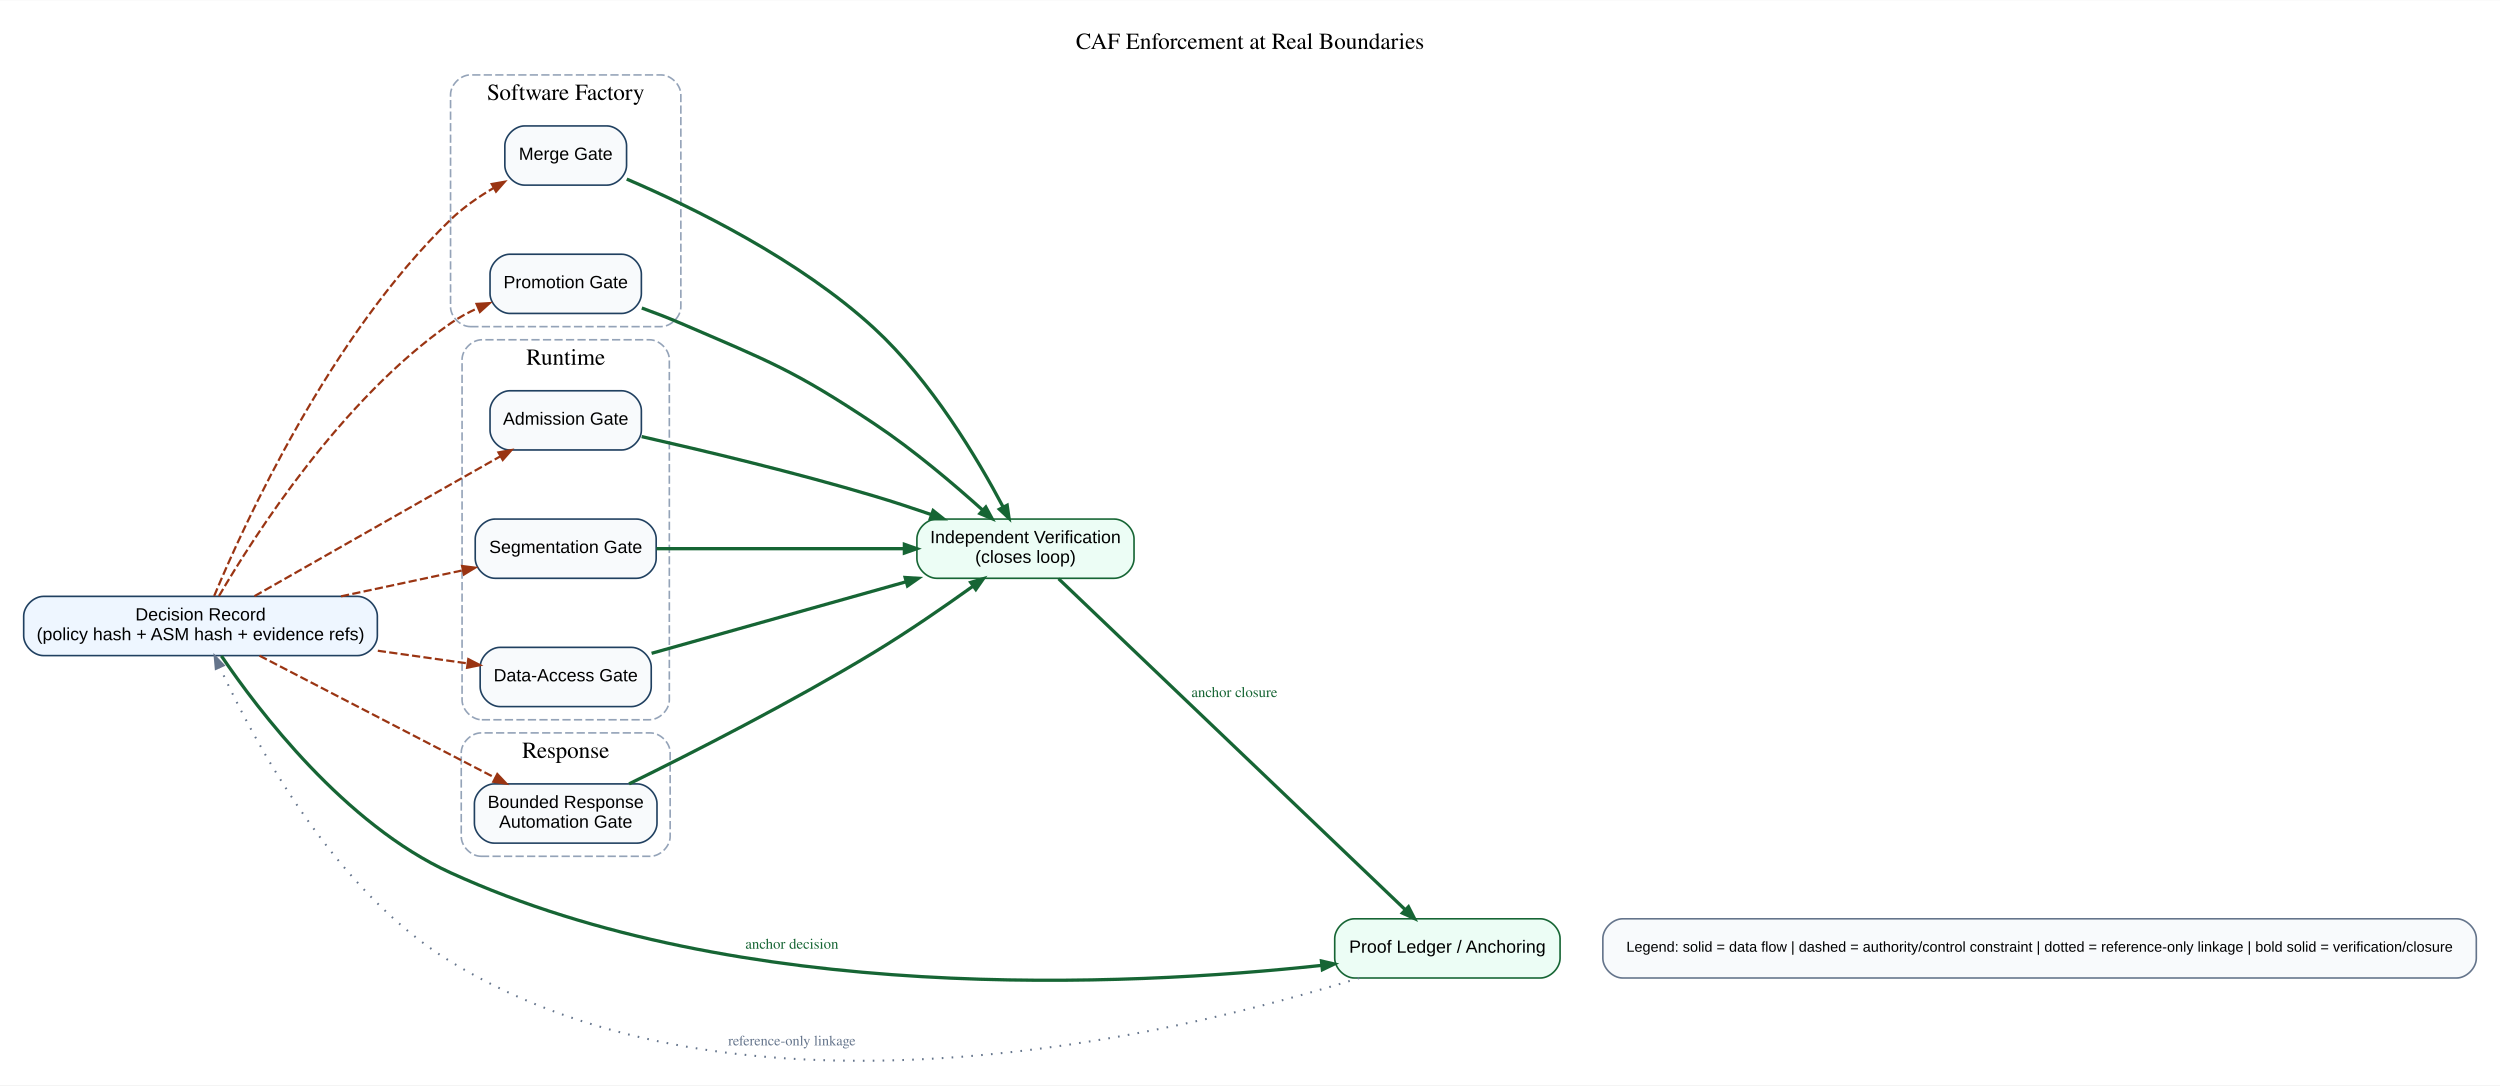
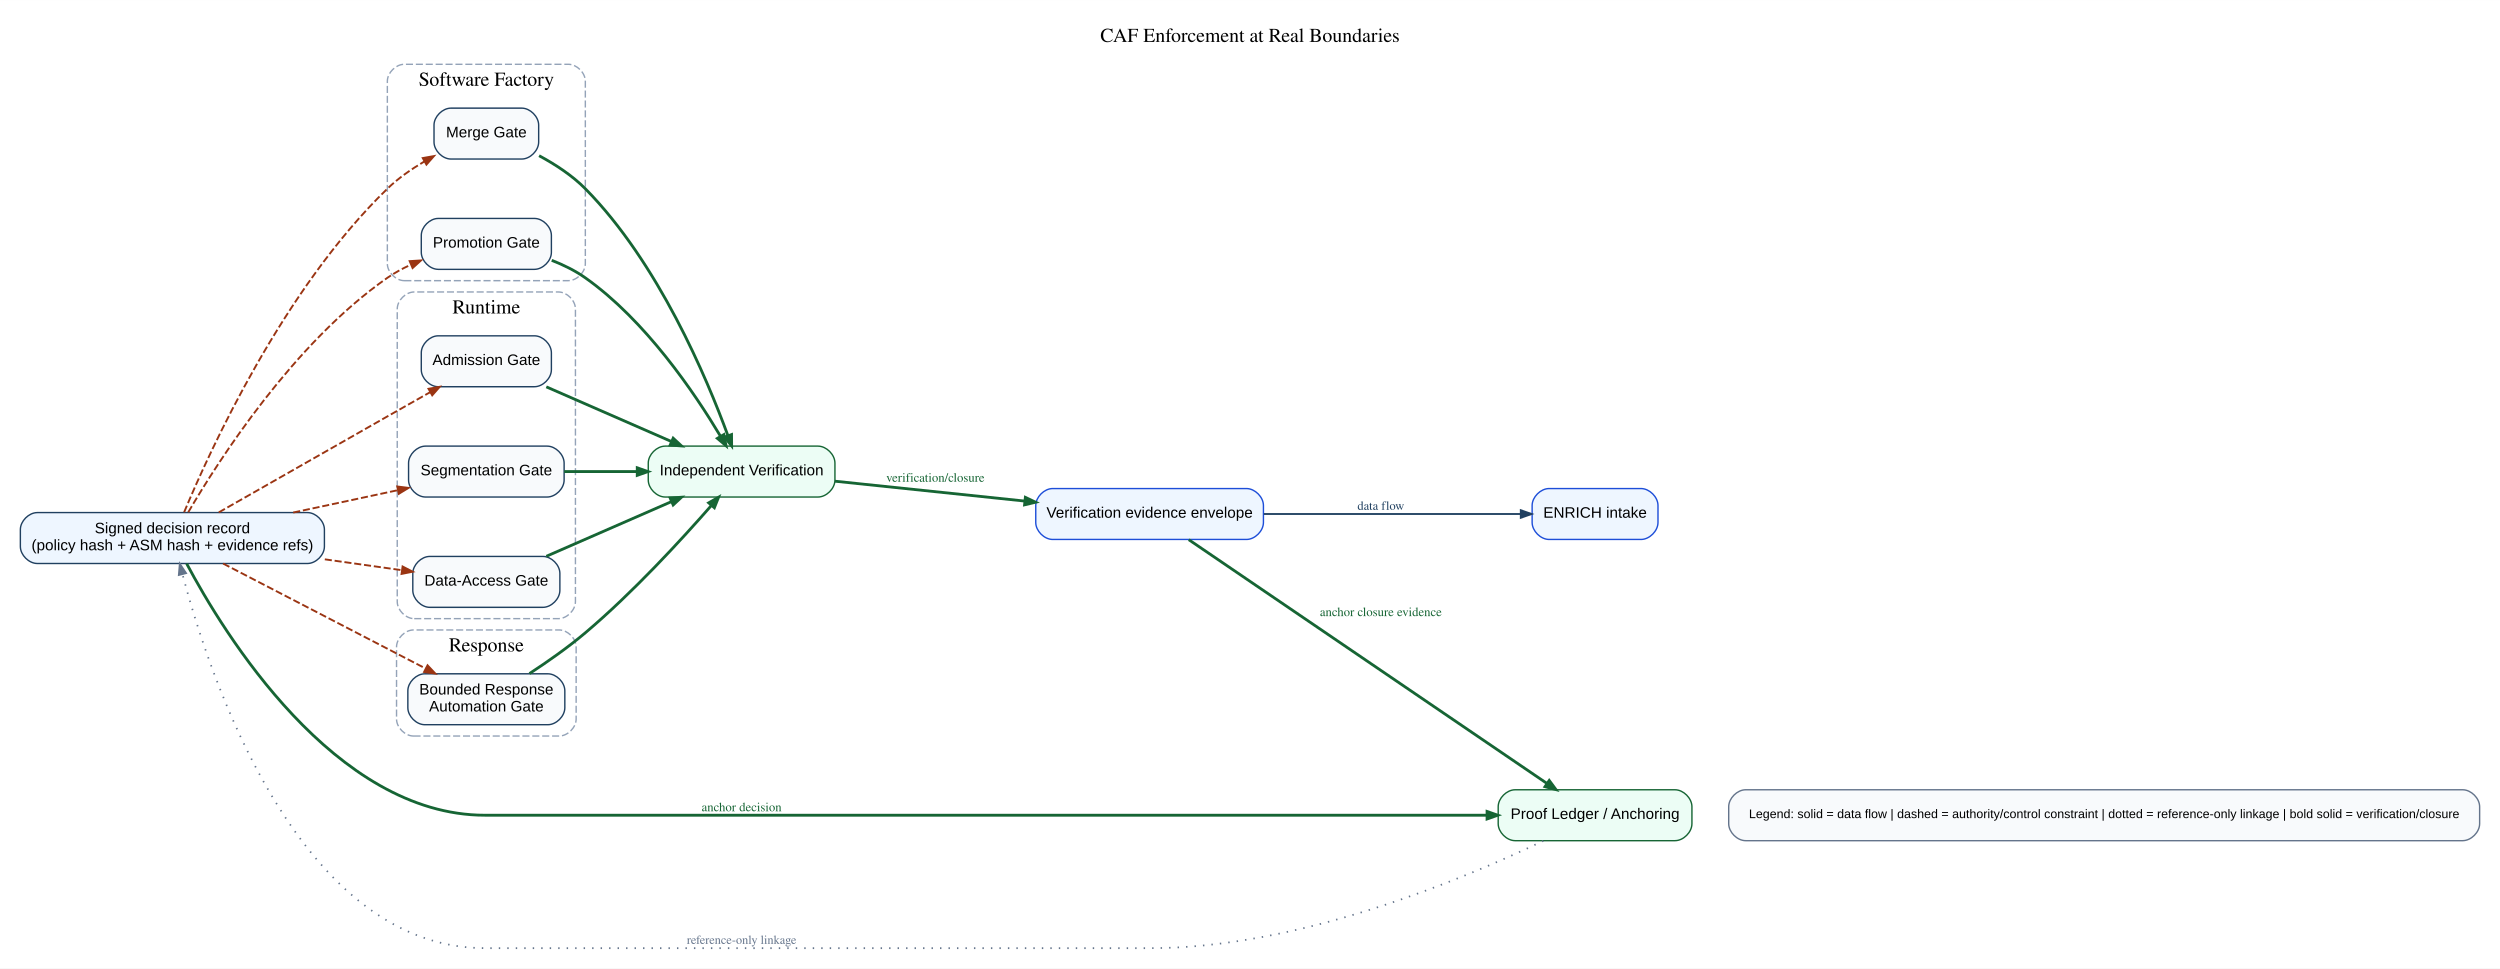
- <svg xmlns="http://www.w3.org/2000/svg" width="1520pt" height="660pt" viewBox="0.00 0.00 1519.80 659.61">
-   <g id="graph0" class="graph" transform="scale(1 1) rotate(0) translate(14.4 645.21)">
-     <polygon fill="white" stroke="transparent" points="-14.4,14.4 -14.4,-645.21 1505.4,-645.21 1505.4,14.4 -14.4,14.4" />
-     <text text-anchor="middle" x="745.5" y="-615.61" font-family="Times,serif" font-size="14.00">CAF Enforcement at Real Boundaries</text>
+ <svg xmlns="http://www.w3.org/2000/svg" width="1768pt" height="685pt" viewBox="0.00 0.00 1767.80 684.80">
+   <g id="graph0" class="graph" transform="scale(1 1) rotate(0) translate(14.4 670.4)">
+     <polygon fill="white" stroke="transparent" points="-14.4,14.4 -14.4,-670.4 1753.4,-670.4 1753.4,14.4 -14.4,14.4" />
+     <text text-anchor="middle" x="869.5" y="-640.8" font-family="Times,serif" font-size="14.00">CAF Enforcement at Real Boundaries</text>
    <g id="clust1" class="cluster">
-       <path fill="white" stroke="#94a3b8" stroke-dasharray="5,2" d="M271.5,-446.81C271.5,-446.81 387.5,-446.81 387.5,-446.81 393.5,-446.81 399.5,-452.81 399.5,-458.81 399.5,-458.81 399.5,-587.81 399.5,-587.81 399.5,-593.81 393.5,-599.81 387.5,-599.81 387.5,-599.81 271.5,-599.81 271.5,-599.81 265.5,-599.81 259.5,-593.81 259.5,-587.81 259.5,-587.81 259.5,-458.81 259.5,-458.81 259.5,-452.81 265.5,-446.81 271.5,-446.81" />
-       <text text-anchor="middle" x="329.5" y="-584.61" font-family="Times,serif" font-size="14.00">Software Factory</text>
+       <path fill="white" stroke="#94a3b8" stroke-dasharray="5,2" d="M271.5,-472C271.5,-472 387.5,-472 387.5,-472 393.5,-472 399.5,-478 399.5,-484 399.5,-484 399.5,-613 399.5,-613 399.5,-619 393.5,-625 387.5,-625 387.5,-625 271.5,-625 271.5,-625 265.5,-625 259.5,-619 259.5,-613 259.5,-613 259.5,-484 259.5,-484 259.5,-478 265.5,-472 271.5,-472" />
+       <text text-anchor="middle" x="329.5" y="-609.8" font-family="Times,serif" font-size="14.00">Software Factory</text>
    </g>
    <g id="clust2" class="cluster">
-       <path fill="white" stroke="#94a3b8" stroke-dasharray="5,2" d="M278.5,-207.81C278.5,-207.81 380.5,-207.81 380.5,-207.81 386.5,-207.81 392.5,-213.81 392.5,-219.81 392.5,-219.81 392.5,-426.81 392.5,-426.81 392.5,-432.81 386.5,-438.81 380.5,-438.81 380.5,-438.81 278.5,-438.81 278.5,-438.81 272.5,-438.81 266.5,-432.81 266.5,-426.81 266.5,-426.81 266.5,-219.81 266.5,-219.81 266.5,-213.81 272.5,-207.81 278.5,-207.81" />
-       <text text-anchor="middle" x="329.5" y="-423.61" font-family="Times,serif" font-size="14.00">Runtime</text>
+       <path fill="white" stroke="#94a3b8" stroke-dasharray="5,2" d="M278.5,-233C278.5,-233 380.5,-233 380.5,-233 386.5,-233 392.5,-239 392.5,-245 392.5,-245 392.5,-452 392.5,-452 392.5,-458 386.5,-464 380.5,-464 380.5,-464 278.5,-464 278.5,-464 272.5,-464 266.5,-458 266.5,-452 266.5,-452 266.5,-245 266.5,-245 266.5,-239 272.5,-233 278.5,-233" />
+       <text text-anchor="middle" x="329.5" y="-448.8" font-family="Times,serif" font-size="14.00">Runtime</text>
    </g>
    <g id="clust3" class="cluster">
-       <path fill="white" stroke="#94a3b8" stroke-dasharray="5,2" d="M278,-124.81C278,-124.81 381,-124.81 381,-124.81 387,-124.81 393,-130.81 393,-136.81 393,-136.81 393,-187.81 393,-187.81 393,-193.81 387,-199.81 381,-199.81 381,-199.81 278,-199.81 278,-199.81 272,-199.81 266,-193.81 266,-187.81 266,-187.81 266,-136.81 266,-136.81 266,-130.81 272,-124.81 278,-124.81" />
-       <text text-anchor="middle" x="329.5" y="-184.61" font-family="Times,serif" font-size="14.00">Response</text>
+       <path fill="white" stroke="#94a3b8" stroke-dasharray="5,2" d="M278,-150C278,-150 381,-150 381,-150 387,-150 393,-156 393,-162 393,-162 393,-213 393,-213 393,-219 387,-225 381,-225 381,-225 278,-225 278,-225 272,-225 266,-219 266,-213 266,-213 266,-162 266,-162 266,-156 272,-150 278,-150" />
+       <text text-anchor="middle" x="329.5" y="-209.8" font-family="Times,serif" font-size="14.00">Response</text>
    </g>
    <g id="node1" class="node">
-       <path fill="#eef6ff" stroke="#204060" d="M203,-282.81C203,-282.81 12,-282.81 12,-282.81 6,-282.81 0,-276.81 0,-270.81 0,-270.81 0,-258.81 0,-258.81 0,-252.81 6,-246.81 12,-246.81 12,-246.81 203,-246.81 203,-246.81 209,-246.81 215,-252.81 215,-258.81 215,-258.81 215,-270.81 215,-270.81 215,-276.81 209,-282.81 203,-282.81" />
-       <text text-anchor="middle" x="107.5" y="-268.17" font-family="Arial" font-size="10.80">Decision Record</text>
-       <text text-anchor="middle" x="107.5" y="-256.17" font-family="Arial" font-size="10.80">(policy hash + ASM hash + evidence refs)</text>
+       <path fill="#eef6ff" stroke="#204060" d="M203,-308C203,-308 12,-308 12,-308 6,-308 0,-302 0,-296 0,-296 0,-284 0,-284 0,-278 6,-272 12,-272 12,-272 203,-272 203,-272 209,-272 215,-278 215,-284 215,-284 215,-296 215,-296 215,-302 209,-308 203,-308" />
+       <text text-anchor="middle" x="107.5" y="-293.36" font-family="Arial" font-size="10.80">Signed decision record</text>
+       <text text-anchor="middle" x="107.5" y="-281.36" font-family="Arial" font-size="10.80">(policy hash + ASM hash + evidence refs)</text>
    </g>
    <g id="node2" class="node">
-       <path fill="#f8fafc" stroke="#204060" d="M354.5,-568.81C354.5,-568.81 304.5,-568.81 304.5,-568.81 298.5,-568.81 292.5,-562.81 292.5,-556.81 292.5,-556.81 292.5,-544.81 292.5,-544.81 292.5,-538.81 298.5,-532.81 304.5,-532.81 304.5,-532.81 354.5,-532.81 354.5,-532.81 360.5,-532.81 366.5,-538.81 366.5,-544.81 366.5,-544.81 366.5,-556.81 366.5,-556.81 366.5,-562.81 360.5,-568.81 354.5,-568.81" />
-       <text text-anchor="middle" x="329.5" y="-548.17" font-family="Arial" font-size="10.80">Merge Gate</text>
+       <path fill="#f8fafc" stroke="#204060" d="M354.5,-594C354.5,-594 304.5,-594 304.5,-594 298.5,-594 292.5,-588 292.5,-582 292.5,-582 292.5,-570 292.5,-570 292.5,-564 298.5,-558 304.5,-558 304.5,-558 354.5,-558 354.5,-558 360.5,-558 366.5,-564 366.5,-570 366.5,-570 366.5,-582 366.5,-582 366.5,-588 360.5,-594 354.5,-594" />
+       <text text-anchor="middle" x="329.5" y="-573.36" font-family="Arial" font-size="10.80">Merge Gate</text>
    </g>
    <g id="edge1" class="edge">
-       <path fill="none" stroke="#9a3412" stroke-width="1.35" stroke-dasharray="5,2" d="M115.8,-283.07C134.17,-327.14 186.13,-440.91 259.5,-511.81 267.14,-519.19 276.46,-525.67 285.74,-531.12" />
-       <polygon fill="#9a3412" stroke="#9a3412" stroke-width="1.35" points="284.54,-533.5 292.46,-534.9 287.14,-528.86 284.54,-533.5" />
+       <path fill="none" stroke="#9a3412" stroke-width="1.35" stroke-dasharray="5,2" d="M115.8,-308.26C134.17,-352.33 186.13,-466.1 259.5,-537 267.14,-544.39 276.46,-550.87 285.74,-556.31" />
+       <polygon fill="#9a3412" stroke="#9a3412" stroke-width="1.35" points="284.54,-558.69 292.46,-560.1 287.14,-554.05 284.54,-558.69" />
    </g>
    <g id="node3" class="node">
-       <path fill="#f8fafc" stroke="#204060" d="M363.5,-490.81C363.5,-490.81 295.5,-490.81 295.5,-490.81 289.5,-490.81 283.5,-484.81 283.5,-478.81 283.5,-478.81 283.5,-466.81 283.5,-466.81 283.5,-460.81 289.5,-454.81 295.5,-454.81 295.5,-454.81 363.5,-454.81 363.5,-454.81 369.5,-454.81 375.5,-460.81 375.5,-466.81 375.5,-466.81 375.5,-478.81 375.5,-478.81 375.5,-484.81 369.5,-490.81 363.5,-490.81" />
-       <text text-anchor="middle" x="329.5" y="-470.17" font-family="Arial" font-size="10.80">Promotion Gate</text>
+       <path fill="#f8fafc" stroke="#204060" d="M363.5,-516C363.5,-516 295.5,-516 295.5,-516 289.5,-516 283.5,-510 283.5,-504 283.5,-504 283.5,-492 283.5,-492 283.5,-486 289.5,-480 295.5,-480 295.5,-480 363.5,-480 363.5,-480 369.5,-480 375.5,-486 375.5,-492 375.5,-492 375.5,-504 375.5,-504 375.5,-510 369.5,-516 363.5,-516" />
+       <text text-anchor="middle" x="329.5" y="-495.36" font-family="Arial" font-size="10.80">Promotion Gate</text>
    </g>
    <g id="edge2" class="edge">
-       <path fill="none" stroke="#9a3412" stroke-width="1.35" stroke-dasharray="5,2" d="M118.71,-283.03C140.12,-319.65 193.24,-402.58 259.5,-448.81 264.55,-452.33 270.16,-455.38 275.94,-458" />
-       <polygon fill="#9a3412" stroke="#9a3412" stroke-width="1.35" points="275.29,-460.62 283.32,-461.11 277.35,-455.71 275.29,-460.62" />
+       <path fill="none" stroke="#9a3412" stroke-width="1.35" stroke-dasharray="5,2" d="M118.71,-308.23C140.12,-344.84 193.24,-427.77 259.5,-474 264.55,-477.52 270.16,-480.57 275.94,-483.2" />
+       <polygon fill="#9a3412" stroke="#9a3412" stroke-width="1.35" points="275.29,-485.81 283.32,-486.31 277.35,-480.91 275.29,-485.81" />
    </g>
    <g id="node4" class="node">
-       <path fill="#f8fafc" stroke="#204060" d="M363.5,-407.81C363.5,-407.81 295.5,-407.81 295.5,-407.81 289.5,-407.81 283.5,-401.81 283.5,-395.81 283.5,-395.81 283.5,-383.81 283.5,-383.81 283.5,-377.81 289.5,-371.81 295.5,-371.81 295.5,-371.81 363.5,-371.81 363.5,-371.81 369.5,-371.81 375.5,-377.81 375.5,-383.81 375.5,-383.81 375.5,-395.81 375.5,-395.81 375.5,-401.81 369.5,-407.81 363.5,-407.81" />
-       <text text-anchor="middle" x="329.5" y="-387.17" font-family="Arial" font-size="10.80">Admission Gate</text>
+       <path fill="#f8fafc" stroke="#204060" d="M363.5,-433C363.5,-433 295.5,-433 295.5,-433 289.5,-433 283.5,-427 283.5,-421 283.5,-421 283.5,-409 283.5,-409 283.5,-403 289.5,-397 295.5,-397 295.5,-397 363.5,-397 363.5,-397 369.5,-397 375.5,-403 375.5,-409 375.5,-409 375.5,-421 375.5,-421 375.5,-427 369.5,-433 363.5,-433" />
+       <text text-anchor="middle" x="329.5" y="-412.36" font-family="Arial" font-size="10.80">Admission Gate</text>
    </g>
    <g id="edge3" class="edge">
-       <path fill="none" stroke="#9a3412" stroke-width="1.35" stroke-dasharray="5,2" d="M140.3,-282.96C170.84,-300.38 218.3,-327.43 259.5,-350.81 269.32,-356.38 279.94,-362.39 289.83,-367.98" />
-       <polygon fill="#9a3412" stroke="#9a3412" stroke-width="1.35" points="288.61,-370.35 296.54,-371.77 291.23,-365.72 288.61,-370.35" />
+       <path fill="none" stroke="#9a3412" stroke-width="1.35" stroke-dasharray="5,2" d="M140.3,-308.15C170.84,-325.58 218.3,-352.63 259.5,-376 269.32,-381.57 279.94,-387.58 289.83,-393.17" />
+       <polygon fill="#9a3412" stroke="#9a3412" stroke-width="1.35" points="288.61,-395.54 296.54,-396.96 291.23,-390.91 288.61,-395.54" />
    </g>
    <g id="node5" class="node">
-       <path fill="#f8fafc" stroke="#204060" d="M372.5,-329.81C372.5,-329.81 286.5,-329.81 286.5,-329.81 280.5,-329.81 274.5,-323.81 274.5,-317.81 274.5,-317.81 274.5,-305.81 274.5,-305.81 274.5,-299.81 280.5,-293.81 286.5,-293.81 286.5,-293.81 372.5,-293.81 372.5,-293.81 378.5,-293.81 384.5,-299.81 384.5,-305.81 384.5,-305.81 384.5,-317.81 384.5,-317.81 384.5,-323.81 378.5,-329.81 372.5,-329.81" />
-       <text text-anchor="middle" x="329.5" y="-309.17" font-family="Arial" font-size="10.80">Segmentation Gate</text>
+       <path fill="#f8fafc" stroke="#204060" d="M372.5,-355C372.5,-355 286.5,-355 286.5,-355 280.5,-355 274.5,-349 274.5,-343 274.5,-343 274.5,-331 274.5,-331 274.5,-325 280.5,-319 286.5,-319 286.5,-319 372.5,-319 372.5,-319 378.5,-319 384.5,-325 384.5,-331 384.5,-331 384.5,-343 384.5,-343 384.5,-349 378.5,-355 372.5,-355" />
+       <text text-anchor="middle" x="329.5" y="-334.36" font-family="Arial" font-size="10.80">Segmentation Gate</text>
    </g>
    <g id="edge4" class="edge">
-       <path fill="none" stroke="#9a3412" stroke-width="1.35" stroke-dasharray="5,2" d="M192.93,-282.84C217.53,-288.1 243.94,-293.74 266.86,-298.64" />
-       <polygon fill="#9a3412" stroke="#9a3412" stroke-width="1.35" points="266.5,-301.28 274.49,-300.27 267.61,-296.08 266.5,-301.28" />
+       <path fill="none" stroke="#9a3412" stroke-width="1.35" stroke-dasharray="5,2" d="M192.93,-308.04C217.53,-313.29 243.94,-318.94 266.86,-323.83" />
+       <polygon fill="#9a3412" stroke="#9a3412" stroke-width="1.35" points="266.5,-326.47 274.49,-325.46 267.61,-321.27 266.5,-326.47" />
    </g>
    <g id="node6" class="node">
-       <path fill="#f8fafc" stroke="#204060" d="M369.5,-251.81C369.5,-251.81 289.5,-251.81 289.5,-251.81 283.5,-251.81 277.5,-245.81 277.5,-239.81 277.5,-239.81 277.5,-227.81 277.5,-227.81 277.5,-221.81 283.5,-215.81 289.5,-215.81 289.5,-215.81 369.5,-215.81 369.5,-215.81 375.5,-215.81 381.5,-221.81 381.5,-227.81 381.5,-227.81 381.5,-239.81 381.5,-239.81 381.5,-245.81 375.5,-251.81 369.5,-251.81" />
-       <text text-anchor="middle" x="329.5" y="-231.17" font-family="Arial" font-size="10.80">Data-Access Gate</text>
+       <path fill="#f8fafc" stroke="#204060" d="M369.5,-277C369.5,-277 289.5,-277 289.5,-277 283.5,-277 277.5,-271 277.5,-265 277.5,-265 277.5,-253 277.5,-253 277.5,-247 283.5,-241 289.5,-241 289.5,-241 369.5,-241 369.5,-241 375.5,-241 381.5,-247 381.5,-253 381.5,-253 381.5,-265 381.5,-265 381.5,-271 375.5,-277 369.5,-277" />
+       <text text-anchor="middle" x="329.5" y="-256.36" font-family="Arial" font-size="10.80">Data-Access Gate</text>
    </g>
    <g id="edge5" class="edge">
-       <path fill="none" stroke="#9a3412" stroke-width="1.35" stroke-dasharray="5,2" d="M215.28,-249.76C234.08,-247.11 253,-244.45 269.85,-242.07" />
-       <polygon fill="#9a3412" stroke="#9a3412" stroke-width="1.35" points="270.28,-244.7 277.44,-241 269.54,-239.43 270.28,-244.7" />
+       <path fill="none" stroke="#9a3412" stroke-width="1.35" stroke-dasharray="5,2" d="M215.28,-274.95C234.08,-272.31 253,-269.64 269.85,-267.26" />
+       <polygon fill="#9a3412" stroke="#9a3412" stroke-width="1.35" points="270.28,-269.89 277.44,-266.2 269.54,-264.62 270.28,-269.89" />
    </g>
    <g id="node7" class="node">
-       <path fill="#f8fafc" stroke="#204060" d="M373,-168.81C373,-168.81 286,-168.81 286,-168.81 280,-168.81 274,-162.81 274,-156.81 274,-156.81 274,-144.81 274,-144.81 274,-138.81 280,-132.81 286,-132.81 286,-132.81 373,-132.81 373,-132.81 379,-132.81 385,-138.81 385,-144.81 385,-144.81 385,-156.81 385,-156.81 385,-162.81 379,-168.81 373,-168.81" />
-       <text text-anchor="middle" x="329.5" y="-154.17" font-family="Arial" font-size="10.80">Bounded Response</text>
-       <text text-anchor="middle" x="329.5" y="-142.17" font-family="Arial" font-size="10.80">Automation Gate</text>
+       <path fill="#f8fafc" stroke="#204060" d="M373,-194C373,-194 286,-194 286,-194 280,-194 274,-188 274,-182 274,-182 274,-170 274,-170 274,-164 280,-158 286,-158 286,-158 373,-158 373,-158 379,-158 385,-164 385,-170 385,-170 385,-182 385,-182 385,-188 379,-194 373,-194" />
+       <text text-anchor="middle" x="329.5" y="-179.36" font-family="Arial" font-size="10.80">Bounded Response</text>
+       <text text-anchor="middle" x="329.5" y="-167.36" font-family="Arial" font-size="10.80">Automation Gate</text>
    </g>
    <g id="edge6" class="edge">
-       <path fill="none" stroke="#9a3412" stroke-width="1.35" stroke-dasharray="5,2" d="M143.36,-246.74C182.19,-226.62 244.94,-194.11 286.46,-172.59" />
-       <polygon fill="#9a3412" stroke="#9a3412" stroke-width="1.35" points="287.92,-174.83 293.44,-168.97 285.47,-170.11 287.92,-174.83" />
+       <path fill="none" stroke="#9a3412" stroke-width="1.35" stroke-dasharray="5,2" d="M143.36,-271.94C182.19,-251.82 244.94,-219.3 286.46,-197.79" />
+       <polygon fill="#9a3412" stroke="#9a3412" stroke-width="1.35" points="287.92,-200.03 293.44,-194.17 285.47,-195.3 287.92,-200.03" />
+     </g>
+     <g id="node11" class="node">
+       <path fill="#ecfdf5" stroke="#166534" d="M1170,-112C1170,-112 1057,-112 1057,-112 1051,-112 1045,-106 1045,-100 1045,-100 1045,-88 1045,-88 1045,-82 1051,-76 1057,-76 1057,-76 1170,-76 1170,-76 1176,-76 1182,-82 1182,-88 1182,-88 1182,-100 1182,-100 1182,-106 1176,-112 1170,-112" />
+       <text text-anchor="middle" x="1113.5" y="-91.36" font-family="Arial" font-size="10.80">Proof Ledger / Anchoring</text>
+     </g>
+     <g id="edge15" class="edge">
+       <path fill="none" stroke="#166534" stroke-width="2" d="M117.58,-271.91C143.37,-223.39 222.1,-94 328.5,-94 328.5,-94 328.5,-94 799.5,-94 880.53,-94 973.37,-94 1036.76,-94" />
+       <polygon fill="#166534" stroke="#166534" stroke-width="2" points="1037.13,-96.66 1044.73,-94 1037.13,-91.34 1037.13,-96.66" />
+       <text text-anchor="middle" x="510" y="-96.8" font-family="Times,serif" font-size="9.00" fill="#166534">anchor decision</text>
+     </g>
+     <g id="node8" class="node">
+       <path fill="#ecfdf5" stroke="#166534" d="M564,-355C564,-355 456,-355 456,-355 450,-355 444,-349 444,-343 444,-343 444,-331 444,-331 444,-325 450,-319 456,-319 456,-319 564,-319 564,-319 570,-319 576,-325 576,-331 576,-331 576,-343 576,-343 576,-349 570,-355 564,-355" />
+       <text text-anchor="middle" x="510" y="-334.36" font-family="Arial" font-size="10.80">Independent Verification</text>
+     </g>
+     <g id="edge7" class="edge">
+       <path fill="none" stroke="#166534" stroke-width="2" d="M366.8,-560.36C378.2,-554.24 390.22,-546.4 399.5,-537 451.06,-484.74 485.38,-403.23 500.38,-362.28" />
+       <polygon fill="#166534" stroke="#166534" stroke-width="2" points="502.89,-363.18 502.96,-355.13 497.88,-361.38 502.89,-363.18" />
+     </g>
+     <g id="edge8" class="edge">
+       <path fill="none" stroke="#166534" stroke-width="2" d="M375.73,-486.38C384.05,-483.13 392.36,-479.05 399.5,-474 442.08,-443.89 476.69,-392.75 494.95,-362.19" />
+       <polygon fill="#166534" stroke="#166534" stroke-width="2" points="497.46,-363.16 499.02,-355.26 492.87,-360.47 497.46,-363.16" />
+     </g>
+     <g id="edge9" class="edge">
+       <path fill="none" stroke="#166534" stroke-width="2" d="M371.9,-396.91C398.28,-385.38 432.57,-370.4 460.26,-358.3" />
+       <polygon fill="#166534" stroke="#166534" stroke-width="2" points="461.62,-360.61 467.52,-355.13 459.49,-355.73 461.62,-360.61" />
+     </g>
+     <g id="edge10" class="edge">
+       <path fill="none" stroke="#166534" stroke-width="2" d="M384.54,-337C400.74,-337 418.77,-337 435.98,-337" />
+       <polygon fill="#166534" stroke="#166534" stroke-width="2" points="436.21,-339.66 443.81,-337 436.21,-334.34 436.21,-339.66" />
+     </g>
+     <g id="edge11" class="edge">
+       <path fill="none" stroke="#166534" stroke-width="2" d="M371.9,-277.09C398.28,-288.62 432.57,-303.6 460.26,-315.7" />
+       <polygon fill="#166534" stroke="#166534" stroke-width="2" points="459.49,-318.27 467.52,-318.87 461.62,-313.39 459.49,-318.27" />
+     </g>
+     <g id="edge12" class="edge">
+       <path fill="none" stroke="#166534" stroke-width="2" d="M360.01,-194.16C372.61,-202.4 387.21,-212.61 399.5,-223 433.12,-251.42 467.6,-288.98 488.66,-313.07" />
+       <polygon fill="#166534" stroke="#166534" stroke-width="2" points="486.73,-314.9 493.72,-318.89 490.74,-311.41 486.73,-314.9" />
    </g>
    <g id="node9" class="node">
-       <path fill="#ecfdf5" stroke="#166534" d="M922,-86.81C922,-86.81 809,-86.81 809,-86.81 803,-86.81 797,-80.81 797,-74.81 797,-74.81 797,-62.81 797,-62.81 797,-56.81 803,-50.81 809,-50.81 809,-50.81 922,-50.81 922,-50.81 928,-50.81 934,-56.81 934,-62.81 934,-62.81 934,-74.81 934,-74.81 934,-80.81 928,-86.81 922,-86.81" />
-       <text text-anchor="middle" x="865.5" y="-66.17" font-family="Arial" font-size="10.80">Proof Ledger / Anchoring</text>
+       <path fill="#eef6ff" stroke="#1d4ed8" d="M867,-325C867,-325 730,-325 730,-325 724,-325 718,-319 718,-313 718,-313 718,-301 718,-301 718,-295 724,-289 730,-289 730,-289 867,-289 867,-289 873,-289 879,-295 879,-301 879,-301 879,-313 879,-313 879,-319 873,-325 867,-325" />
+       <text text-anchor="middle" x="798.5" y="-304.36" font-family="Arial" font-size="10.80">Verification evidence envelope</text>
    </g>
    <g id="edge13" class="edge">
-       <path fill="none" stroke="#166534" stroke-width="2" d="M120.17,-246.64C142.58,-213.57 195.15,-144.24 259.5,-114.81 435.49,-34.31 670.46,-45.66 789.13,-58.49" />
-       <polygon fill="#166534" stroke="#166534" stroke-width="2" points="788.93,-61.14 796.77,-59.33 789.51,-55.85 788.93,-61.14" />
-       <text text-anchor="middle" x="467" y="-68.61" font-family="Times,serif" font-size="9.00" fill="#166534">anchor decision</text>
+       <path fill="none" stroke="#166534" stroke-width="2" d="M576.01,-330.19C615.73,-326.03 667.02,-320.66 710.24,-316.14" />
+       <polygon fill="#166534" stroke="#166534" stroke-width="2" points="710.65,-318.77 717.93,-315.33 710.09,-313.48 710.65,-318.77" />
+       <text text-anchor="middle" x="647" y="-329.8" font-family="Times,serif" font-size="9.00" fill="#166534">verification/closure</text>
    </g>
-     <g id="node8" class="node">
-       <path fill="#ecfdf5" stroke="#166534" d="M663,-329.81C663,-329.81 555,-329.81 555,-329.81 549,-329.81 543,-323.81 543,-317.81 543,-317.81 543,-305.81 543,-305.81 543,-299.81 549,-293.81 555,-293.81 555,-293.81 663,-293.81 663,-293.81 669,-293.81 675,-299.81 675,-305.81 675,-305.81 675,-317.81 675,-317.81 675,-323.81 669,-329.81 663,-329.81" />
-       <text text-anchor="middle" x="609" y="-315.17" font-family="Arial" font-size="10.80">Independent Verification</text>
-       <text text-anchor="middle" x="609" y="-303.17" font-family="Arial" font-size="10.80">(closes loop)</text>
-     </g>
-     <g id="edge7" class="edge">
-       <path fill="none" stroke="#166534" stroke-width="2" d="M366.61,-536.48C406.66,-519.31 471.6,-487.56 517,-445.81 551.73,-413.87 580.03,-366.24 595.4,-337.2" />
-       <polygon fill="#166534" stroke="#166534" stroke-width="2" points="597.88,-338.21 599.03,-330.24 593.16,-335.75 597.88,-338.21" />
-     </g>
-     <g id="edge8" class="edge">
-       <path fill="none" stroke="#166534" stroke-width="2" d="M375.77,-458.11C383.75,-455.22 391.93,-452.07 399.5,-448.81 453.54,-425.53 468.02,-420.41 517,-387.81 540.71,-372.03 565.37,-351.1 583.03,-335.21" />
-       <polygon fill="#166534" stroke="#166534" stroke-width="2" points="584.9,-337.1 588.74,-330.02 581.32,-333.16 584.9,-337.1" />
-     </g>
-     <g id="edge9" class="edge">
-       <path fill="none" stroke="#166534" stroke-width="2" d="M375.67,-379.95C413.65,-371.36 469.23,-358.06 517,-343.81 528.32,-340.43 540.31,-336.48 551.75,-332.54" />
-       <polygon fill="#166534" stroke="#166534" stroke-width="2" points="552.87,-334.96 559.17,-329.95 551.12,-329.94 552.87,-334.96" />
-     </g>
-     <g id="edge10" class="edge">
-       <path fill="none" stroke="#166534" stroke-width="2" d="M384.66,-311.81C427.62,-311.81 488.07,-311.81 535.24,-311.81" />
-       <polygon fill="#166534" stroke="#166534" stroke-width="2" points="535.39,-314.47 542.99,-311.81 535.39,-309.15 535.39,-314.47" />
-     </g>
-     <g id="edge11" class="edge">
-       <path fill="none" stroke="#166534" stroke-width="2" d="M381.72,-248.2C425.22,-260.43 488.11,-278.11 536.56,-291.73" />
-       <polygon fill="#166534" stroke="#166534" stroke-width="2" points="535.86,-294.29 543.9,-293.79 537.3,-289.17 535.86,-294.29" />
-     </g>
-     <g id="edge12" class="edge">
-       <path fill="none" stroke="#166534" stroke-width="2" d="M368.04,-168.85C406.23,-187.59 466.79,-218.39 517,-248.81 537.46,-261.2 559.54,-276.44 576.82,-288.82" />
-       <polygon fill="#166534" stroke="#166534" stroke-width="2" points="575.72,-291.3 583.44,-293.59 578.83,-286.99 575.72,-291.3" />
+     <g id="node10" class="node">
+       <path fill="#eef6ff" stroke="#1d4ed8" d="M1146,-325C1146,-325 1081,-325 1081,-325 1075,-325 1069,-319 1069,-313 1069,-313 1069,-301 1069,-301 1069,-295 1075,-289 1081,-289 1081,-289 1146,-289 1146,-289 1152,-289 1158,-295 1158,-301 1158,-301 1158,-313 1158,-313 1158,-319 1152,-325 1146,-325" />
+       <text text-anchor="middle" x="1113.5" y="-304.36" font-family="Arial" font-size="10.80">ENRICH intake</text>
    </g>
    <g id="edge14" class="edge">
-       <path fill="none" stroke="#166534" stroke-width="2" d="M629.13,-293.54C674.65,-250.07 789.4,-140.51 839.95,-92.25" />
-       <polygon fill="#166534" stroke="#166534" stroke-width="2" points="841.84,-94.12 845.5,-86.95 838.16,-90.28 841.84,-94.12" />
-       <text text-anchor="middle" x="736" y="-221.61" font-family="Times,serif" font-size="9.00" fill="#166534">anchor closure</text>
+       <path fill="none" stroke="#204060" stroke-width="1.35" d="M879.29,-307C936.37,-307 1011.54,-307 1060.9,-307" />
+       <polygon fill="#204060" stroke="#204060" stroke-width="1.35" points="1060.99,-309.66 1068.59,-307 1060.99,-304.34 1060.99,-309.66" />
+       <text text-anchor="middle" x="962" y="-309.96" font-family="Times,serif" font-size="8.80" fill="#204060">data flow</text>
    </g>
-     <g id="edge15" class="edge">
-       <path fill="none" stroke="#64748b" stroke-width="1.25" stroke-dasharray="1,5" d="M811.89,-50.8C700.49,-16.12 436.52,47.38 259.5,-60.81 188.24,-104.36 139.73,-195.24 119.34,-239.5" />
-       <polygon fill="#64748b" stroke="#64748b" stroke-width="1.25" points="116.79,-238.68 116.08,-246.7 121.64,-240.87 116.79,-238.68" />
-       <text text-anchor="middle" x="467" y="-9.85" font-family="Times,serif" font-size="8.70" fill="#64748b">reference-only linkage</text>
+     <g id="edge16" class="edge">
+       <path fill="none" stroke="#166534" stroke-width="2" d="M826.19,-288.84C883.24,-250.01 1016.96,-159.01 1079.35,-116.56" />
+       <polygon fill="#166534" stroke="#166534" stroke-width="2" points="1081.09,-118.59 1085.88,-112.11 1078.1,-114.19 1081.09,-118.59" />
+       <text text-anchor="middle" x="962" y="-234.8" font-family="Times,serif" font-size="9.00" fill="#166534">anchor closure evidence</text>
    </g>
-     <g id="node10" class="node">
-       <path fill="#f8fafc" stroke="#64748b" d="M1479,-86.81C1479,-86.81 972,-86.81 972,-86.81 966,-86.81 960,-80.81 960,-74.81 960,-74.81 960,-62.81 960,-62.81 960,-56.81 966,-50.81 972,-50.81 972,-50.81 1479,-50.81 1479,-50.81 1485,-50.81 1491,-56.81 1491,-62.81 1491,-62.81 1491,-74.81 1491,-74.81 1491,-80.81 1485,-86.81 1479,-86.81" />
-       <text text-anchor="middle" x="1225.5" y="-66.77" font-family="Arial" font-size="8.80">Legend: solid = data flow | dashed = authority/control constraint | dotted = reference-only linkage | bold solid = verification/closure</text>
+     <g id="edge17" class="edge">
+       <path fill="none" stroke="#64748b" stroke-width="1.25" stroke-dasharray="1,5" d="M1076.92,-75.88C1019.92,-48.56 903.9,0 799.5,0 328.5,0 328.5,0 328.5,0 196.45,0 133.4,-193.19 114.68,-264.21" />
+       <polygon fill="#64748b" stroke="#64748b" stroke-width="1.25" points="112.03,-263.84 112.71,-271.86 117.18,-265.16 112.03,-263.84" />
+       <text text-anchor="middle" x="510" y="-3.04" font-family="Times,serif" font-size="8.70" fill="#64748b">reference-only linkage</text>
+     </g>
+     <g id="node12" class="node">
+       <path fill="#f8fafc" stroke="#64748b" d="M1727,-112C1727,-112 1220,-112 1220,-112 1214,-112 1208,-106 1208,-100 1208,-100 1208,-88 1208,-88 1208,-82 1214,-76 1220,-76 1220,-76 1727,-76 1727,-76 1733,-76 1739,-82 1739,-88 1739,-88 1739,-100 1739,-100 1739,-106 1733,-112 1727,-112" />
+       <text text-anchor="middle" x="1473.5" y="-91.96" font-family="Arial" font-size="8.80">Legend: solid = data flow | dashed = authority/control constraint | dotted = reference-only linkage | bold solid = verification/closure</text>
    </g>
  </g>
</svg>
